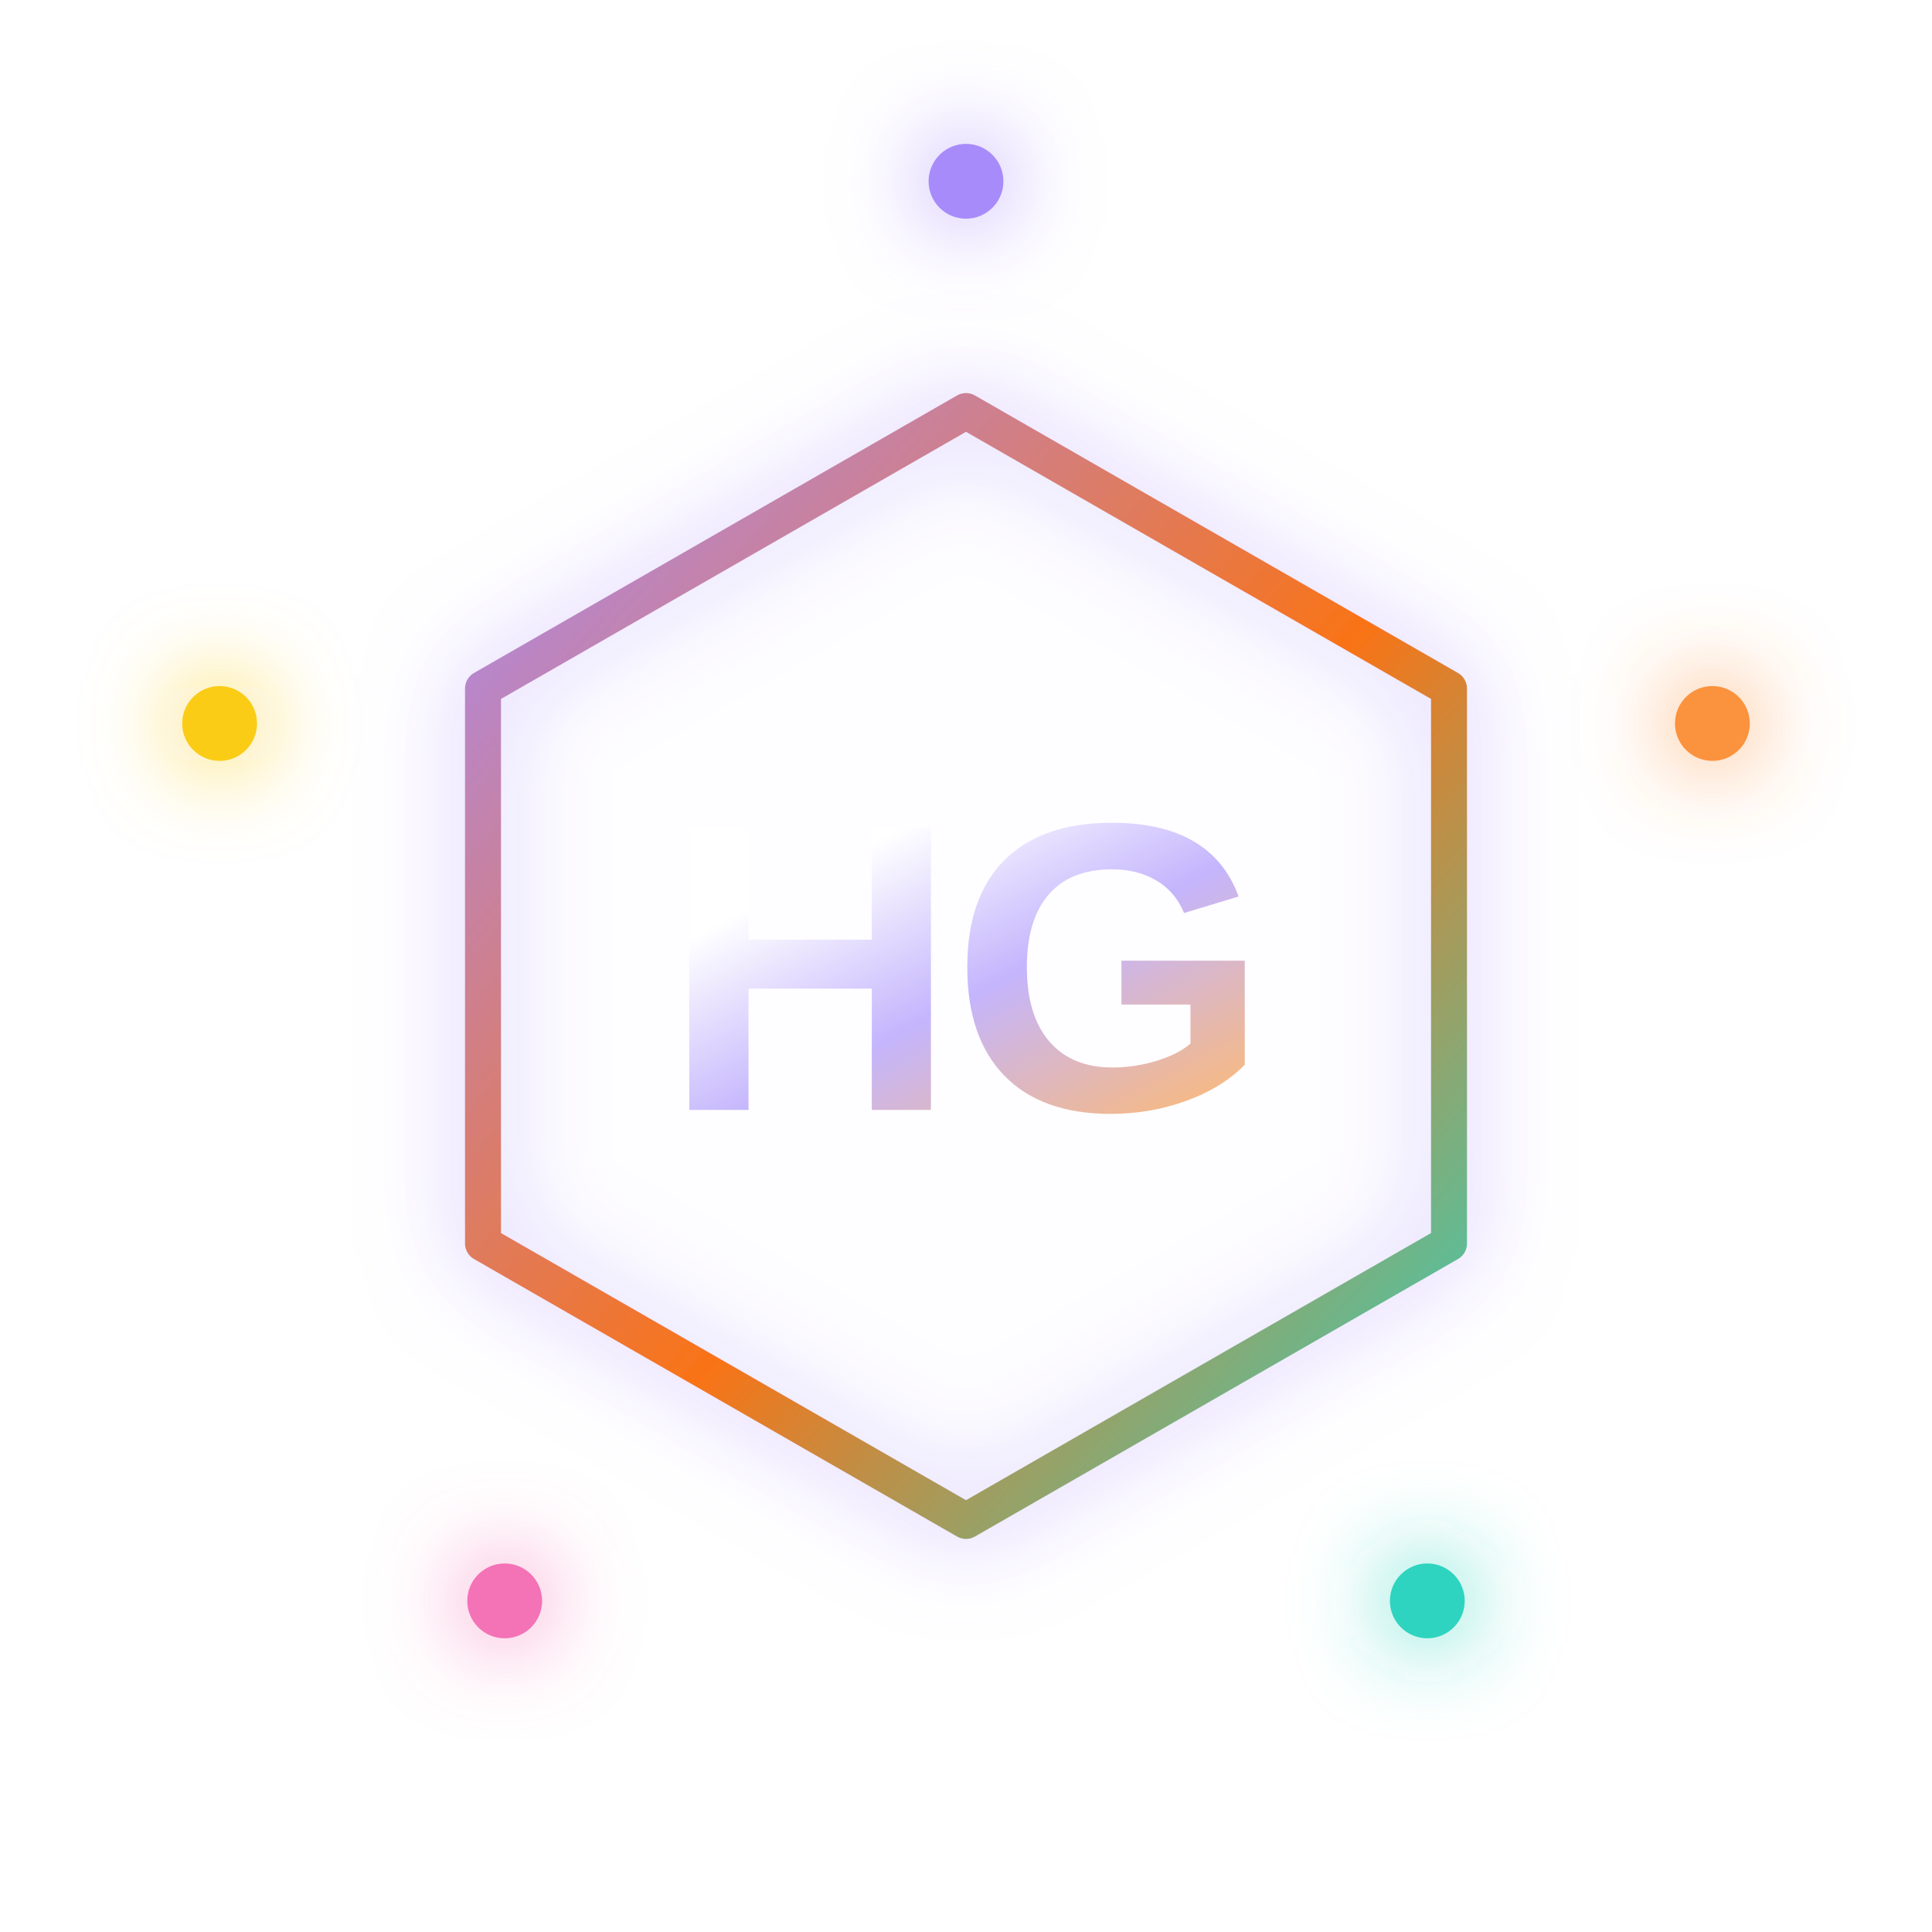
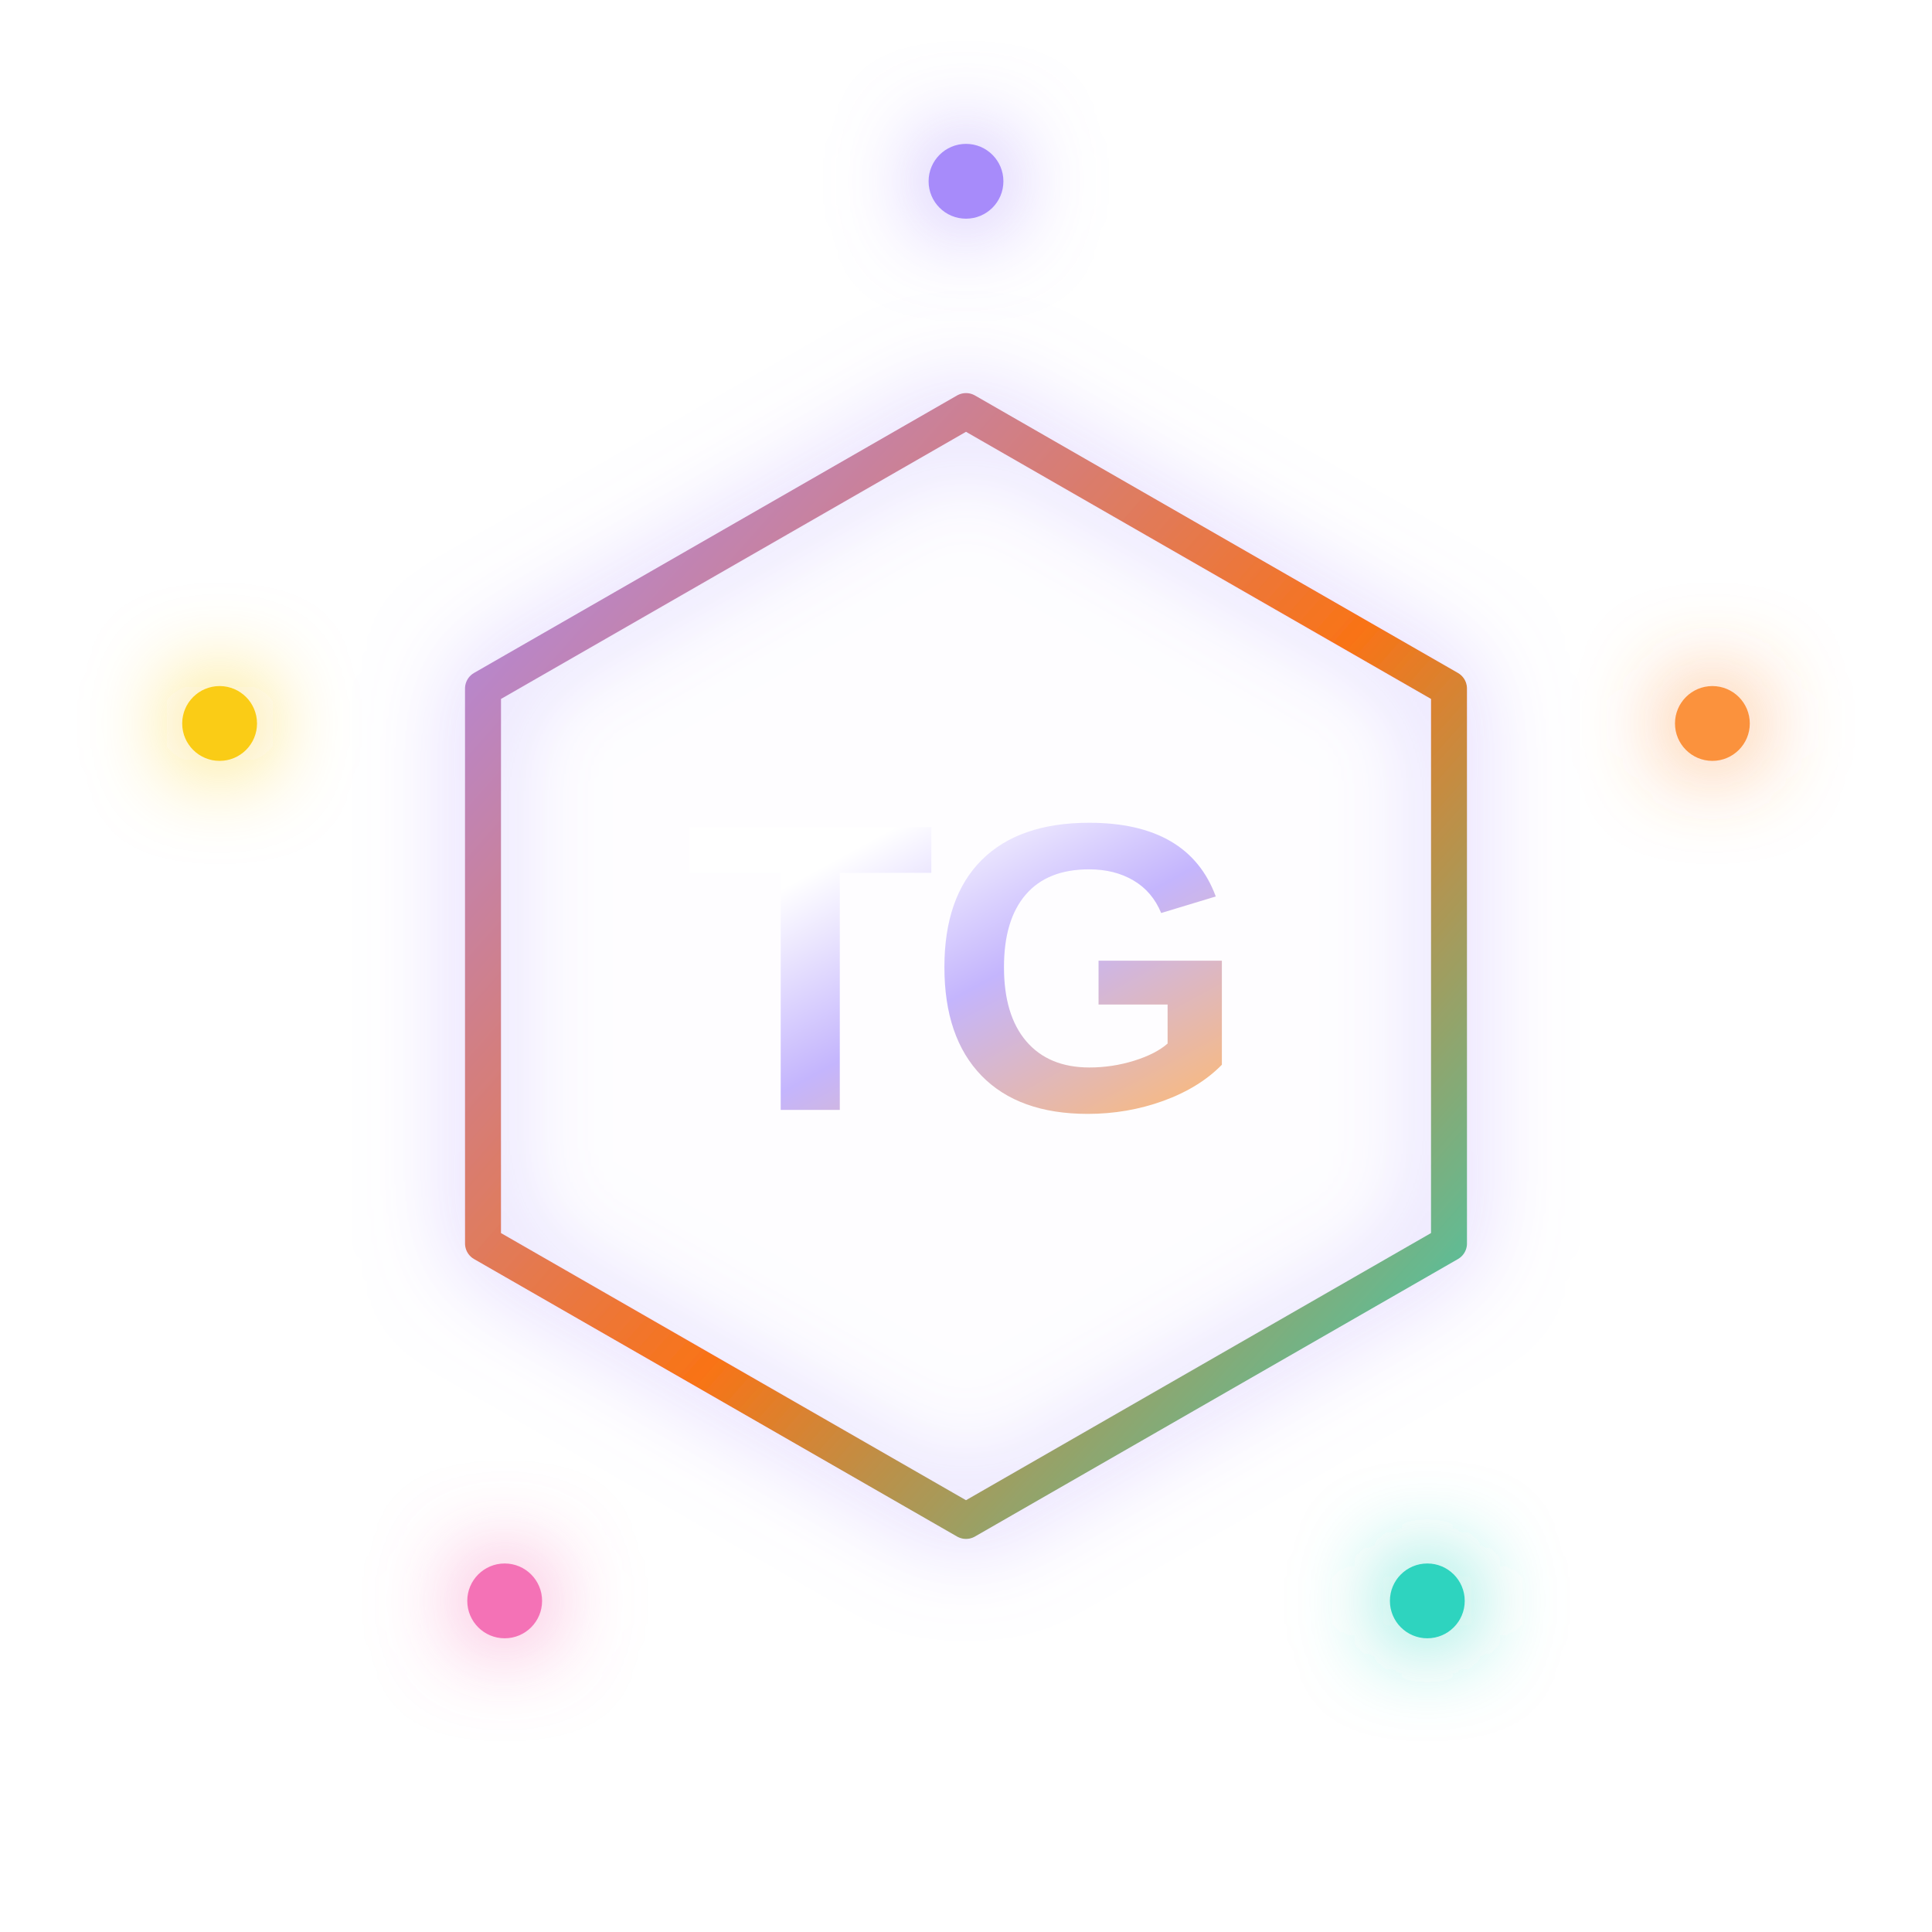
<svg xmlns="http://www.w3.org/2000/svg" viewBox="-34 -34 188 188" width="512" height="512">
  <defs>
    <linearGradient id="egrad" x1="0" y1="0" x2="1" y2="1">
      <stop offset="0" stop-color="#a78bfa" />
      <stop offset=".55" stop-color="#f97316" />
      <stop offset="1" stop-color="#2dd4bf" />
    </linearGradient>
    <linearGradient id="etxt" x1="0" y1="0" x2="1" y2="1">
      <stop offset=".2" stop-color="#ffffff" />
      <stop offset=".55" stop-color="#c4b5fd" />
      <stop offset="1" stop-color="#fdba74" />
    </linearGradient>
    <filter id="ehexglow" x="-30%" y="-30%" width="160%" height="160%">
      <feDropShadow dx="0" dy="0" stdDeviation="4.55" flood-color="#a78bfa" flood-opacity=".55" />
    </filter>
    <filter id="edotglow" x="-300%" y="-300%" width="700%" height="700%">
      <feGaussianBlur in="SourceGraphic" stdDeviation="4.55" result="b" />
      <feMerge>
        <feMergeNode in="b" />
        <feMergeNode in="SourceGraphic" />
      </feMerge>
    </filter>
  </defs>
  <polygon points="60,6 107,33 107,87 60,114 13,87 13,33" fill="rgba(255,255,255,.04)" stroke="url(#egrad)" stroke-width="3.5" stroke-linejoin="round" filter="url(#ehexglow)" />
-   <text x="60" y="60" dy=".35em" text-anchor="middle" font-family="'Segoe UI',system-ui,-apple-system,'Helvetica Neue',Arial,sans-serif" font-weight="900" font-size="40.0" letter-spacing="-.8" fill="url(#etxt)">HG</text>
+   <text x="60" y="60" dy=".35em" text-anchor="middle" font-family="'Segoe UI',system-ui,-apple-system,'Helvetica Neue',Arial,sans-serif" font-weight="900" font-size="40.0" letter-spacing="-.8" fill="url(#etxt)">TG</text>
  <circle cx="60.00" cy="-16.36" r="3.64" fill="#a78bfa" filter="url(#edotglow)" />
  <circle cx="132.63" cy="36.40" r="3.64" fill="#fb923c" filter="url(#edotglow)" />
  <circle cx="104.89" cy="121.78" r="3.64" fill="#2dd4bf" filter="url(#edotglow)" />
  <circle cx="15.11" cy="121.78" r="3.64" fill="#f472b6" filter="url(#edotglow)" />
  <circle cx="-12.63" cy="36.40" r="3.64" fill="#facc15" filter="url(#edotglow)" />
</svg>
